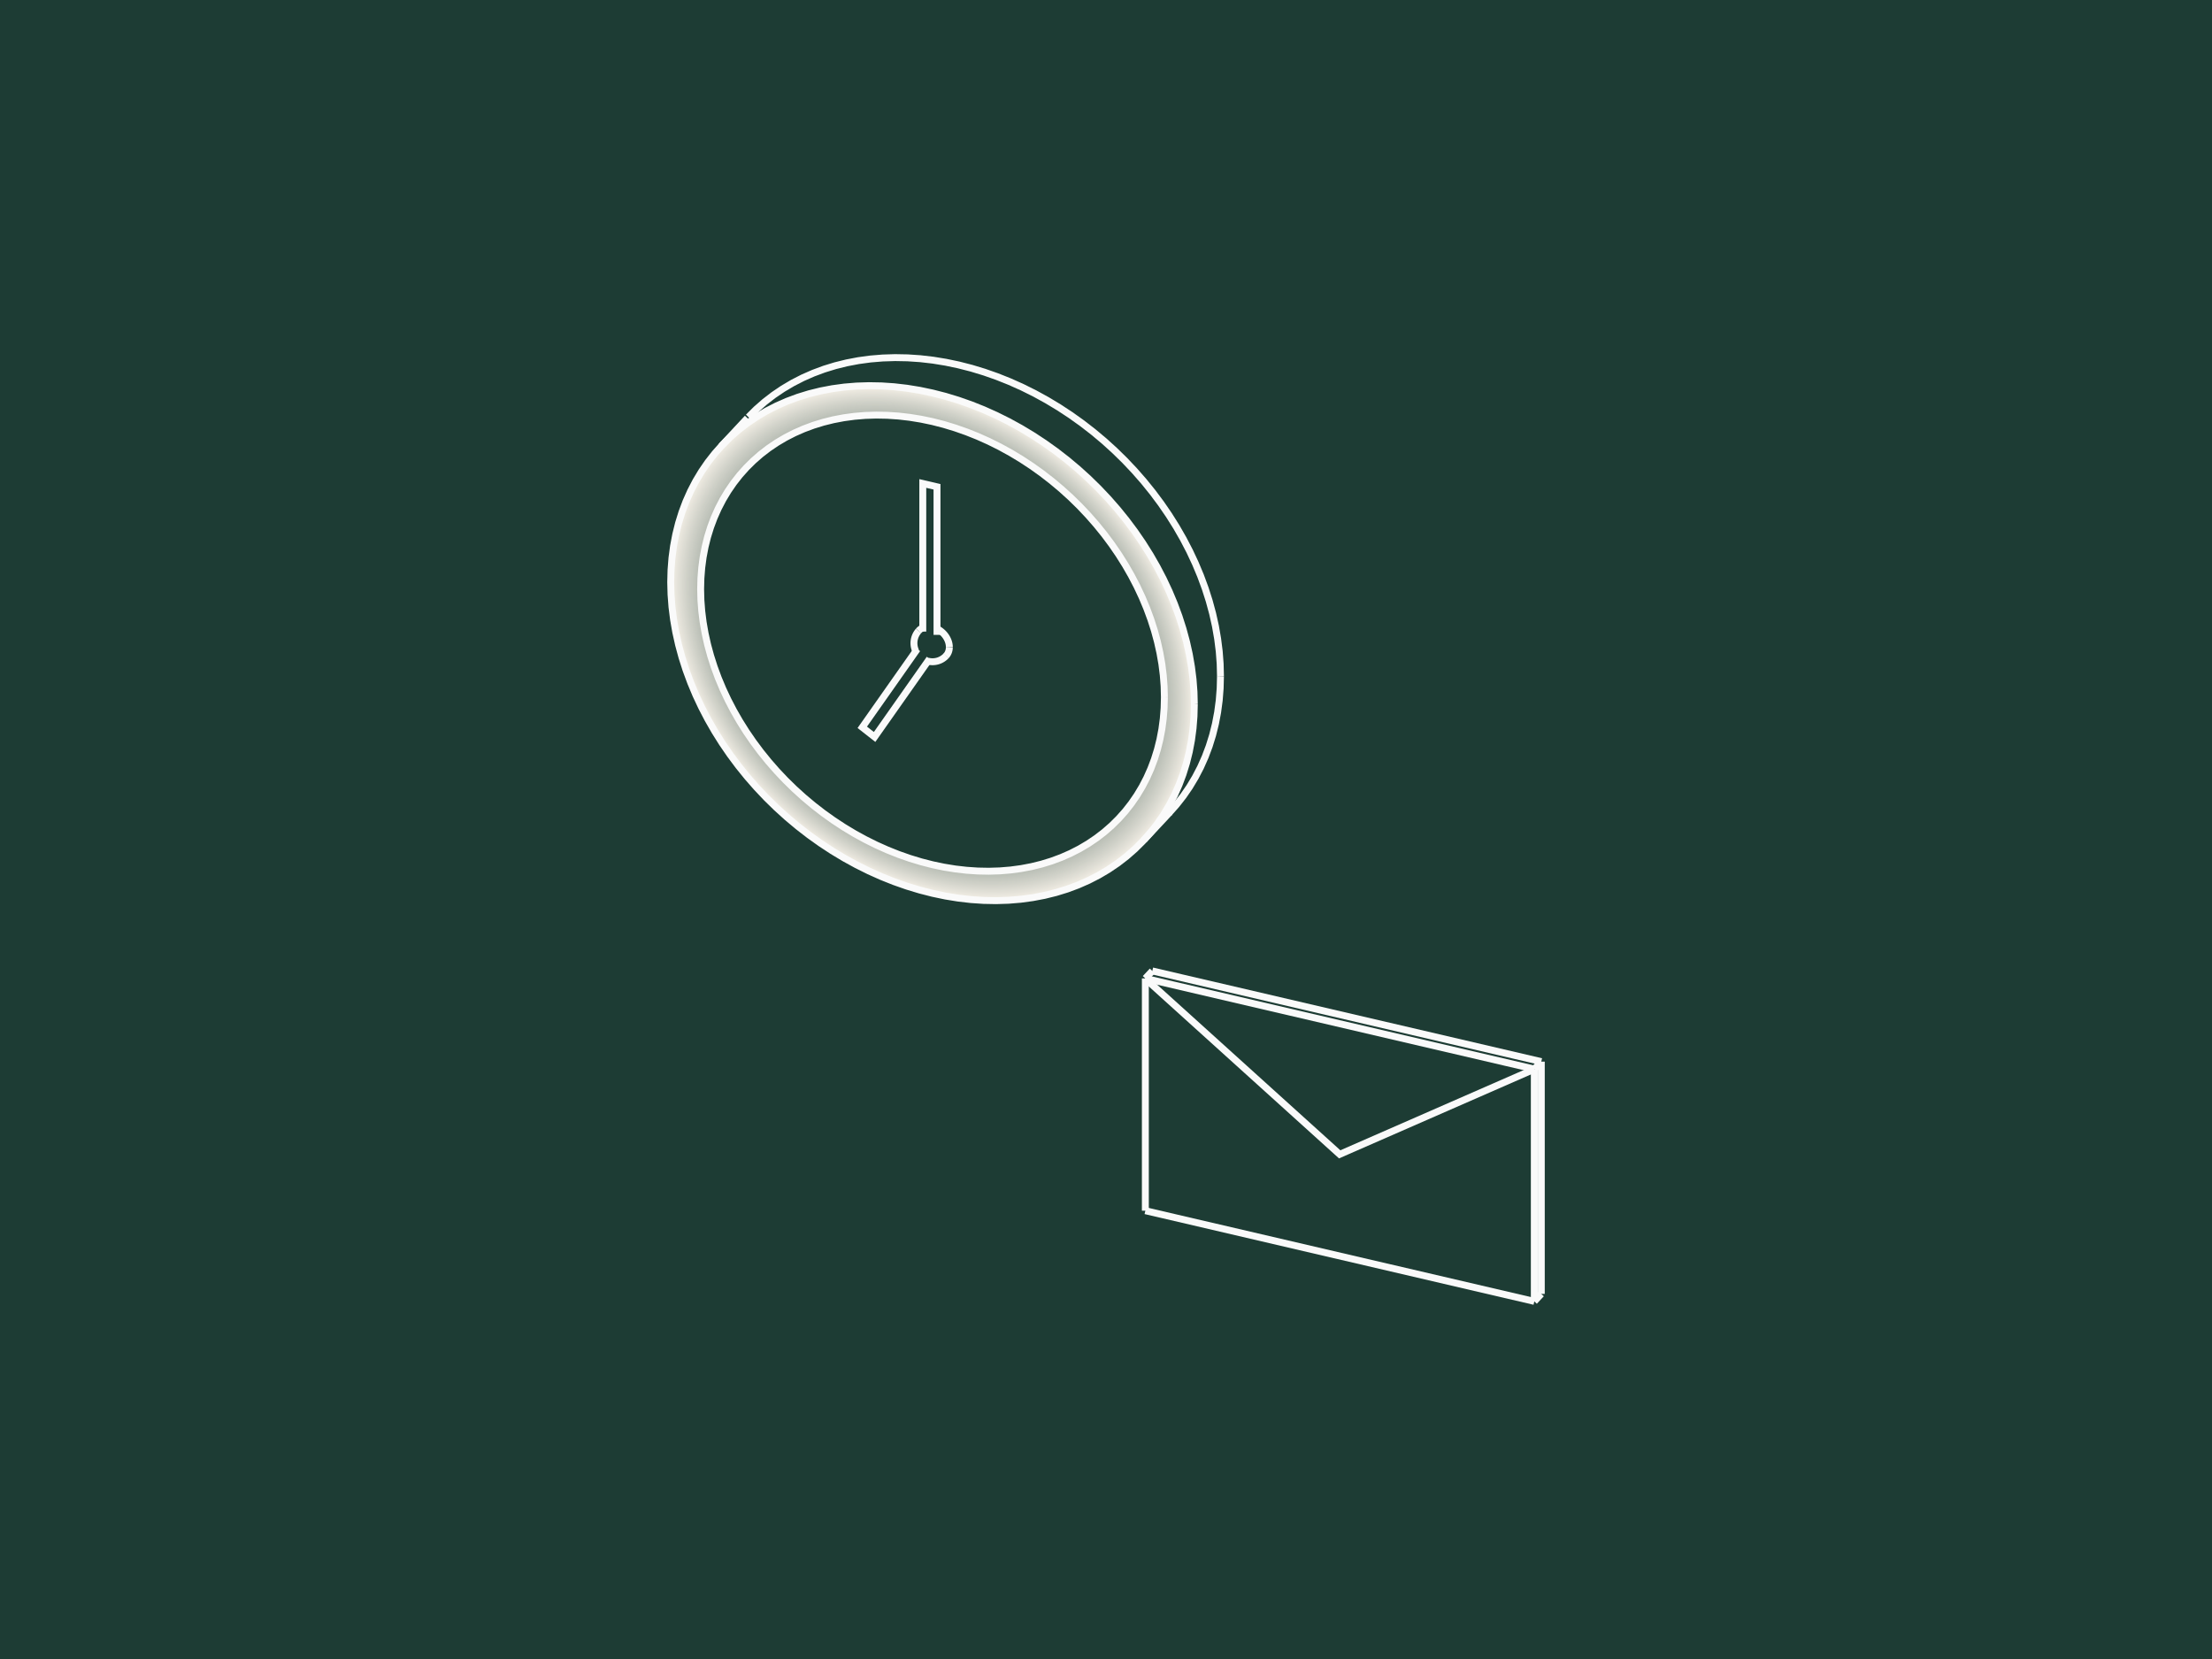
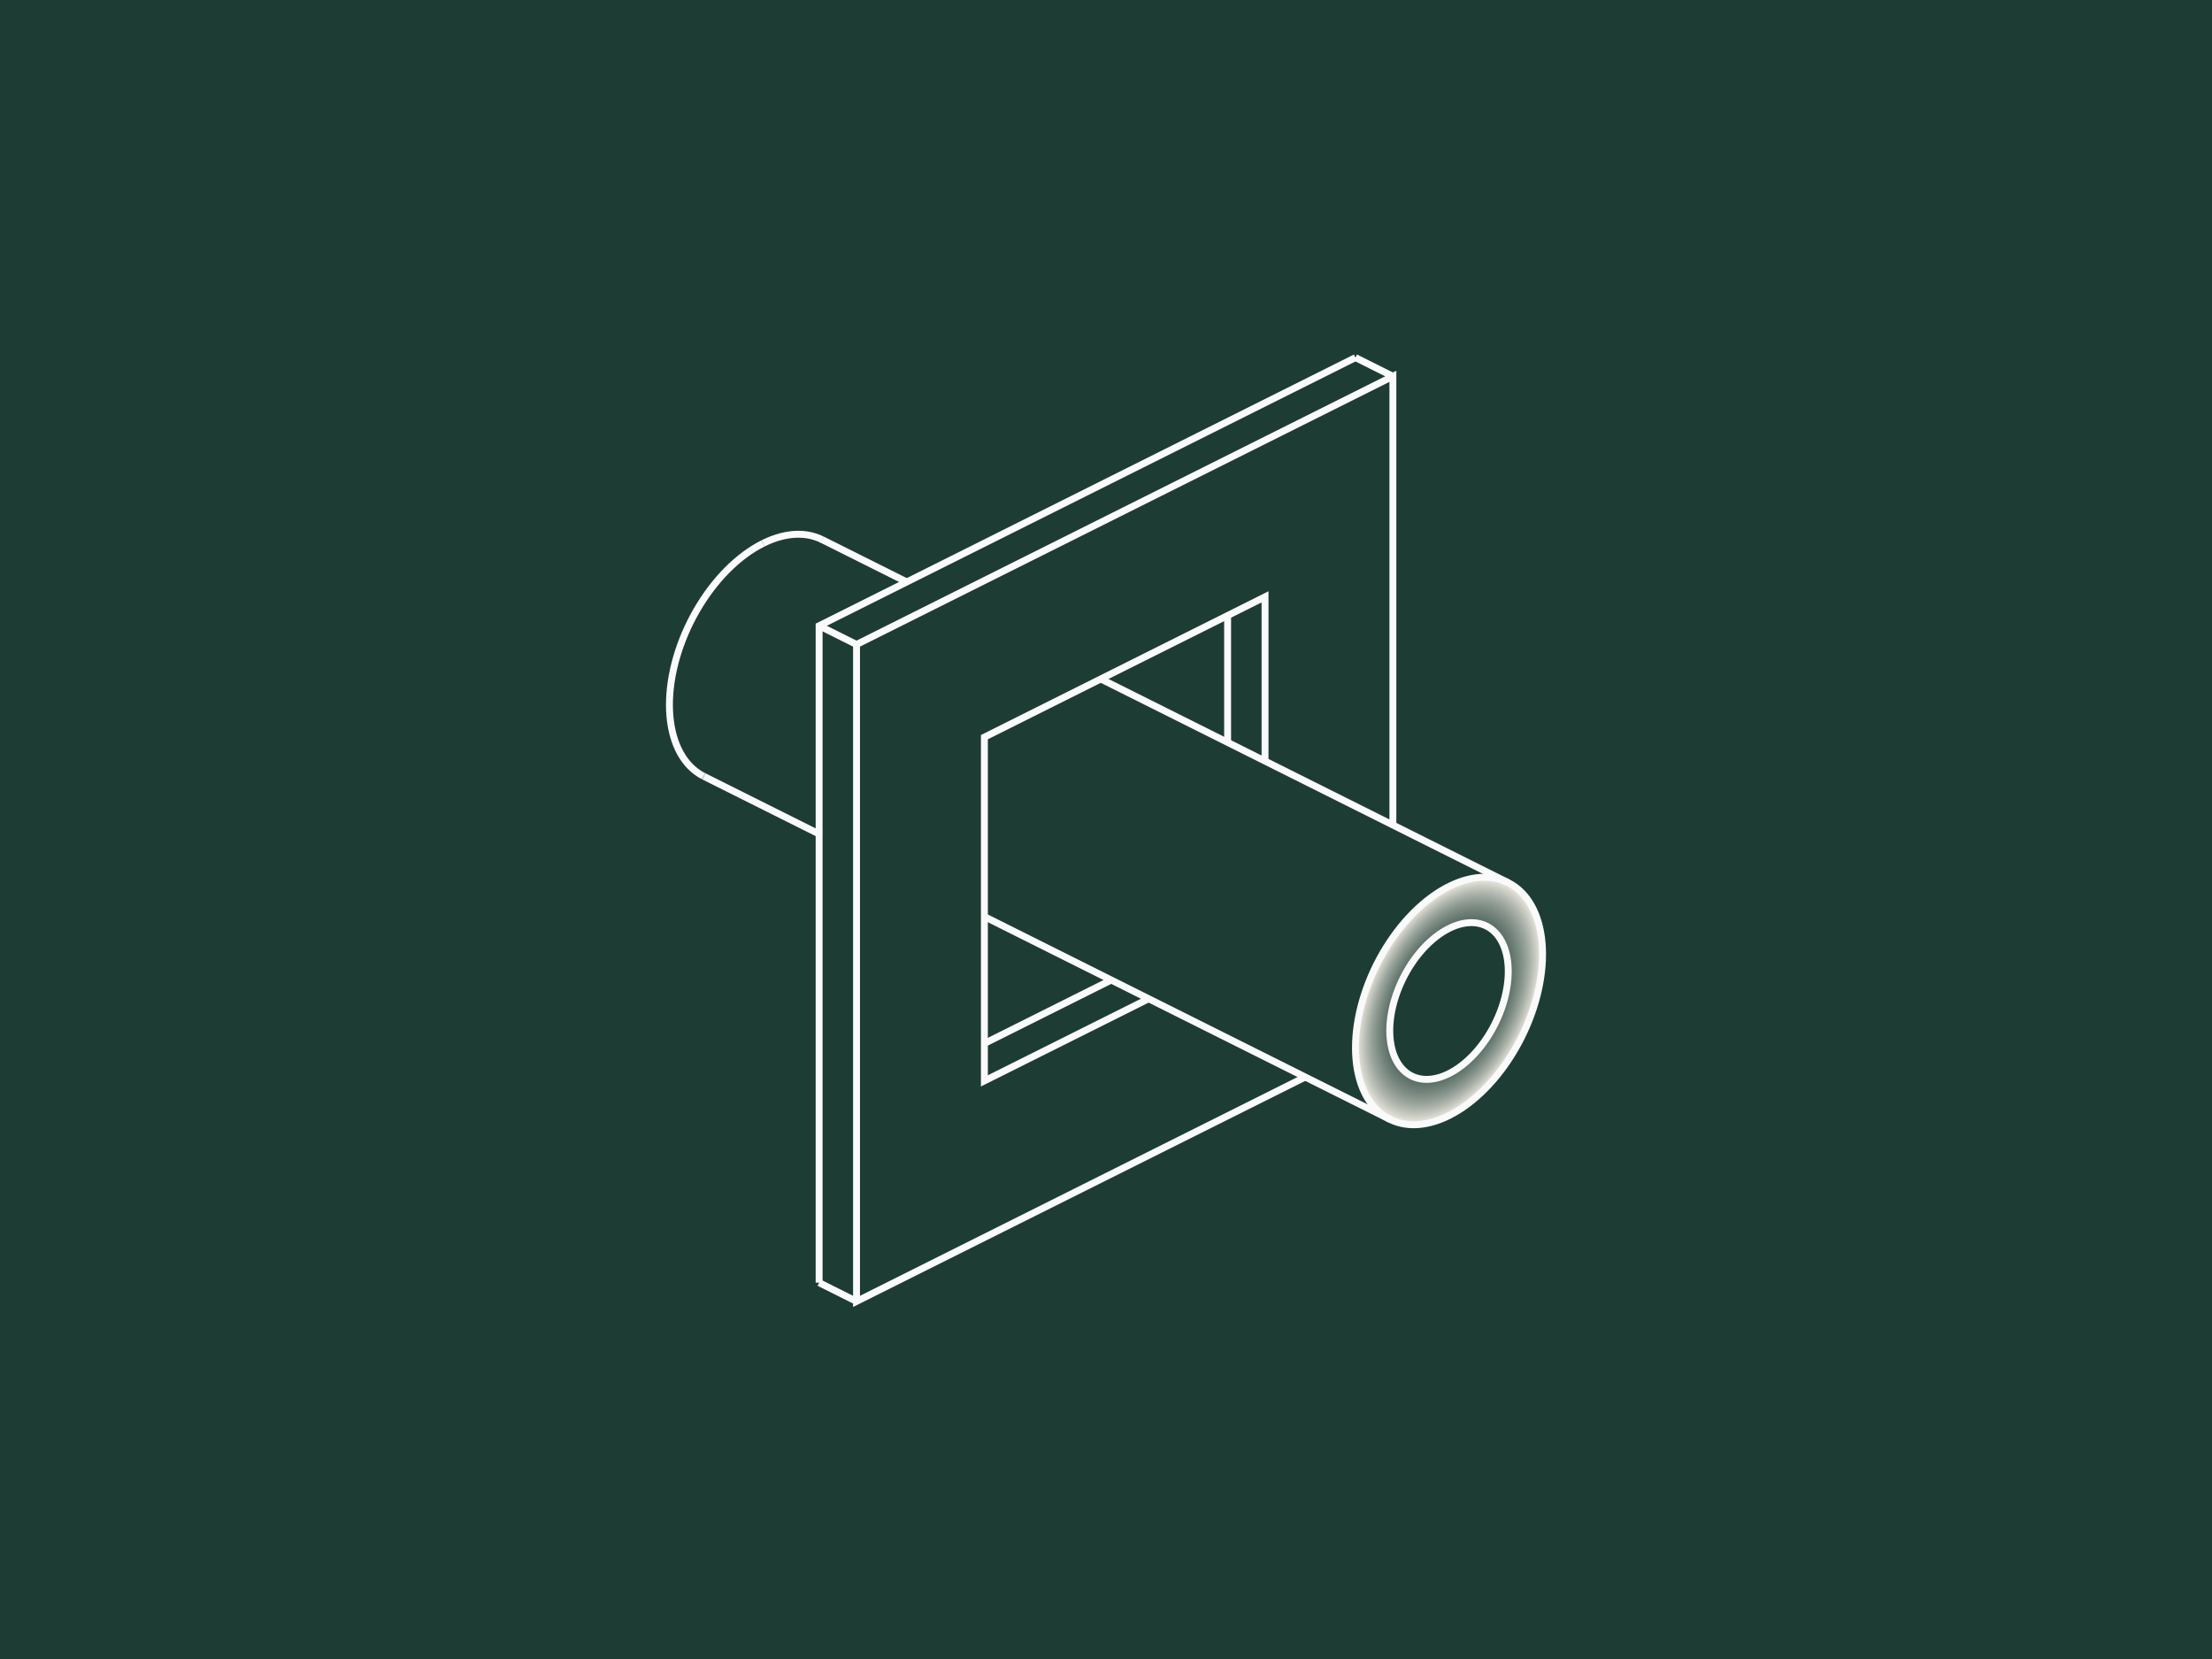
<svg xmlns="http://www.w3.org/2000/svg" width="3072" height="2304" viewBox="0 0 512 384">
  <rect width="512" height="384" fill="#1D3C34" />
  <svg x="64" y="0" width="384" height="384" viewBox="0 0 384 384">
    <defs>
-       <radialGradient id="iris-0" gradientUnits="userSpaceOnUse" cx="0" cy="0" r="1" gradientTransform="matrix(60.59802 14.12866 0 -57.90463 151.8442 148.8684)">
+       <radialGradient id="iris-0" gradientUnits="userSpaceOnUse" cx="0" cy="0" r="1" gradientTransform="matrix(0 -26.52012 -21.65359 10.82679 271.3965 231.6982)">
        <stop offset="0" stop-color="#F6F1E8" stop-opacity="0" />
        <stop offset="0.031" stop-color="#F6F1E8" stop-opacity="0" />
        <stop offset="0.062" stop-color="#F6F1E8" stop-opacity="0" />
        <stop offset="0.094" stop-color="#F6F1E8" stop-opacity="0.001" />
        <stop offset="0.125" stop-color="#F6F1E8" stop-opacity="0.002" />
        <stop offset="0.156" stop-color="#F6F1E8" stop-opacity="0.004" />
        <stop offset="0.188" stop-color="#F6F1E8" stop-opacity="0.007" />
        <stop offset="0.219" stop-color="#F6F1E8" stop-opacity="0.01" />
        <stop offset="0.25" stop-color="#F6F1E8" stop-opacity="0.016" />
        <stop offset="0.281" stop-color="#F6F1E8" stop-opacity="0.022" />
        <stop offset="0.312" stop-color="#F6F1E8" stop-opacity="0.031" />
        <stop offset="0.344" stop-color="#F6F1E8" stop-opacity="0.041" />
        <stop offset="0.375" stop-color="#F6F1E8" stop-opacity="0.053" />
        <stop offset="0.406" stop-color="#F6F1E8" stop-opacity="0.067" />
        <stop offset="0.438" stop-color="#F6F1E8" stop-opacity="0.084" />
        <stop offset="0.469" stop-color="#F6F1E8" stop-opacity="0.103" />
        <stop offset="0.5" stop-color="#F6F1E8" stop-opacity="0.125" />
        <stop offset="0.531" stop-color="#F6F1E8" stop-opacity="0.15" />
        <stop offset="0.562" stop-color="#F6F1E8" stop-opacity="0.178" />
        <stop offset="0.594" stop-color="#F6F1E8" stop-opacity="0.209" />
        <stop offset="0.625" stop-color="#F6F1E8" stop-opacity="0.244" />
        <stop offset="0.656" stop-color="#F6F1E8" stop-opacity="0.283" />
        <stop offset="0.688" stop-color="#F6F1E8" stop-opacity="0.325" />
        <stop offset="0.719" stop-color="#F6F1E8" stop-opacity="0.371" />
        <stop offset="0.75" stop-color="#F6F1E8" stop-opacity="0.422" />
        <stop offset="0.781" stop-color="#F6F1E8" stop-opacity="0.477" />
        <stop offset="0.812" stop-color="#F6F1E8" stop-opacity="0.536" />
        <stop offset="0.844" stop-color="#F6F1E8" stop-opacity="0.601" />
        <stop offset="0.875" stop-color="#F6F1E8" stop-opacity="0.67" />
        <stop offset="0.906" stop-color="#F6F1E8" stop-opacity="0.744" />
        <stop offset="0.938" stop-color="#F6F1E8" stop-opacity="0.824" />
        <stop offset="0.969" stop-color="#F6F1E8" stop-opacity="0.909" />
        <stop offset="1" stop-color="#F6F1E8" stop-opacity="1" />
      </radialGradient>
    </defs>
-     <path d="M212.442 162.997L212.369 160.139L212.15 157.253L211.786 154.348L211.278 151.429L210.626 148.504L209.833 145.58L208.9 142.664L207.829 139.762L206.624 136.883L205.287 134.033L203.821 131.218L202.23 128.446L200.517 125.723L198.687 123.056L196.744 120.451L194.693 117.914L192.539 115.452L190.287 113.071L187.942 110.775L185.511 108.572L182.998 106.466L180.41 104.461L177.753 102.564L175.034 100.778L172.259 99.108L169.435 97.558L166.568 96.132L163.666 94.833L160.736 93.664L157.784 92.627L154.818 91.727L151.844 90.964L148.871 90.34L145.905 89.858L142.953 89.517L140.022 89.32L137.12 89.266L134.254 89.356L131.429 89.589L128.654 89.965L125.935 90.482L123.278 91.141L120.691 91.938L118.178 92.873L115.746 93.943L113.401 95.144L111.149 96.476L108.995 97.933L106.944 99.513L105.001 101.213L103.171 103.026L101.459 104.951L99.868 106.981L98.402 109.112L97.064 111.339L95.859 113.656L94.788 116.058L93.856 118.539L93.062 121.093L92.411 123.715L91.902 126.396L91.538 129.132L91.319 131.916L91.246 134.74L91.319 137.598L91.538 140.483L91.902 143.389L92.411 146.308L93.062 149.233L93.856 152.157L94.788 155.073L95.859 157.974L97.064 160.854L98.402 163.704L99.868 166.519L101.459 169.291L103.171 172.014L105.001 174.681L106.944 177.286L108.995 179.823L111.149 182.285L113.401 184.666L115.746 186.961L118.178 189.165L120.691 191.271L123.278 193.276L125.935 195.173L128.654 196.959L131.429 198.628L134.254 200.178L137.12 201.605L140.022 202.904L142.953 204.073L145.905 205.109L148.871 206.01L151.844 206.773L154.818 207.397L157.784 207.879L160.736 208.219L163.666 208.417L166.568 208.471L169.435 208.381L172.259 208.148L175.034 207.772L177.753 207.254L180.41 206.596L182.998 205.798L185.511 204.864L187.942 203.794L190.287 202.592L192.539 201.261L194.693 199.804L196.744 198.223L198.687 196.524L200.517 194.71L202.23 192.786L203.821 190.756L205.287 188.625L206.624 186.398L207.829 184.081L208.9 181.679L209.833 179.198L210.626 176.643L211.278 174.022L211.786 171.341L212.15 168.605L212.369 165.821ZM205.517 161.382L205.452 158.851L205.258 156.295L204.936 153.722L204.485 151.136L203.908 148.546L203.206 145.956L202.379 143.373L201.431 140.803L200.364 138.253L199.179 135.728L197.881 133.235L196.471 130.78L194.954 128.368L193.334 126.006L191.613 123.698L189.796 121.452L187.888 119.271L185.894 117.162L183.817 115.129L181.663 113.177L179.437 111.312L177.145 109.536L174.792 107.856L172.384 106.274L169.926 104.795L167.425 103.422L164.886 102.159L162.315 101.008L159.72 99.973L157.105 99.055L154.478 98.257L151.844 97.581L149.211 97.029L146.583 96.602L143.969 96.3L141.373 96.126L138.803 96.078L136.264 96.157L133.762 96.364L131.305 96.697L128.896 97.155L126.543 97.738L124.251 98.445L122.025 99.272L119.872 100.22L117.795 101.284L115.8 102.463L113.892 103.754L112.075 105.154L110.355 106.659L108.734 108.266L107.217 109.97L105.808 111.768L104.509 113.656L103.325 115.628L102.257 117.68L101.309 119.808L100.483 122.005L99.78 124.268L99.203 126.589L98.753 128.965L98.43 131.388L98.236 133.853L98.172 136.354L98.236 138.886L98.43 141.442L98.753 144.015L99.203 146.601L99.78 149.191L100.483 151.781L101.309 154.364L102.257 156.934L103.325 159.484L104.509 162.009L105.808 164.502L107.217 166.957L108.734 169.369L110.355 171.731L112.075 174.038L113.892 176.285L115.8 178.466L117.795 180.575L119.872 182.608L122.025 184.56L124.251 186.425L126.543 188.2L128.896 189.881L131.305 191.463L133.762 192.942L136.264 194.314L138.803 195.578L141.373 196.729L143.969 197.764L146.583 198.682L149.211 199.48L151.844 200.155L154.478 200.708L157.105 201.135L159.72 201.436L162.315 201.611L164.886 201.659L167.425 201.58L169.926 201.373L172.384 201.04L174.792 200.582L177.145 199.999L179.437 199.292L181.663 198.464L183.817 197.517L185.894 196.453L187.888 195.273L189.796 193.982L191.613 192.583L193.334 191.078L194.954 189.471L196.471 187.767L197.881 185.969L199.179 184.081L200.364 182.109L201.431 180.056L202.379 177.929L203.206 175.731L203.908 173.469L204.485 171.148L204.936 168.772L205.258 166.349L205.452 163.884Z" fill-rule="evenodd" fill="url(#iris-0)" />
+     <path d="M271.396 205.178L270.334 205.741L269.274 206.367L268.219 207.054L267.172 207.8L266.135 208.604L265.111 209.463L264.102 210.376L263.11 211.34L262.138 212.353L261.189 213.413L260.264 214.517L259.366 215.663L258.497 216.847L257.66 218.066L256.855 219.319L256.085 220.601L255.352 221.911L254.658 223.243L254.004 224.596L253.392 225.967L252.824 227.351L252.3 228.745L251.822 230.147L251.391 231.552L251.009 232.958L250.675 234.36L250.392 235.757L250.159 237.143L249.977 238.517L249.847 239.873L249.769 241.211L249.743 242.525L249.769 243.813L249.847 245.072L249.977 246.299L250.159 247.491L250.392 248.644L250.675 249.757L251.009 250.827L251.391 251.85L251.822 252.824L252.3 253.748L252.824 254.619L253.392 255.434L254.004 256.192L254.658 256.892L255.352 257.53L256.085 258.107L256.855 258.619L257.66 259.067L258.497 259.449L259.366 259.764L260.264 260.011L261.189 260.191L262.138 260.301L263.11 260.343L264.102 260.316L265.111 260.219L266.135 260.054L267.172 259.821L268.219 259.52L269.274 259.152L270.334 258.718L271.396 258.218L272.459 257.655L273.519 257.029L274.574 256.343L275.621 255.597L276.658 254.793L277.682 253.934L278.691 253.021L279.683 252.056L280.655 251.043L281.604 249.983L282.529 248.879L283.427 247.734L284.296 246.55L285.133 245.33L285.938 244.078L286.708 242.795L287.441 241.486L288.135 240.153L288.789 238.8L289.401 237.43L289.969 236.046L290.493 234.651L290.971 233.25L291.402 231.844L291.784 230.439L292.118 229.036L292.401 227.64L292.634 226.253L292.816 224.88L292.946 223.523L293.024 222.186L293.05 220.871L293.024 219.583L292.946 218.324L292.816 217.097L292.634 215.906L292.401 214.752L292.118 213.639L291.784 212.57L291.402 211.547L290.971 210.572L290.493 209.648L289.969 208.778L289.401 207.962L288.789 207.204L288.135 206.505L287.441 205.866L286.708 205.29L285.938 204.777L285.133 204.329L284.296 203.948L283.427 203.633L282.529 203.385L281.604 203.206L280.655 203.095L279.683 203.054L278.691 203.081L277.682 203.177L276.658 203.342L275.621 203.575L274.574 203.877L273.519 204.245L272.459 204.679ZM271.396 214.902L270.724 215.259L270.052 215.655L269.384 216.09L268.721 216.563L268.064 217.072L267.416 217.616L266.776 218.194L266.148 218.805L265.533 219.447L264.932 220.118L264.346 220.817L263.777 221.542L263.227 222.292L262.696 223.065L262.187 223.858L261.699 224.67L261.235 225.499L260.795 226.343L260.381 227.2L259.994 228.068L259.634 228.945L259.302 229.828L258.999 230.716L258.726 231.606L258.484 232.496L258.273 233.384L258.094 234.269L257.946 235.147L257.831 236.017L257.749 236.876L257.699 237.723L257.683 238.555L257.699 239.371L257.749 240.168L257.831 240.945L257.946 241.7L258.094 242.431L258.273 243.136L258.484 243.813L258.726 244.461L258.999 245.078L259.302 245.663L259.634 246.215L259.994 246.731L260.381 247.211L260.795 247.654L261.235 248.058L261.699 248.423L262.187 248.748L262.696 249.032L263.227 249.274L263.777 249.473L264.346 249.63L264.932 249.743L265.533 249.813L266.148 249.84L266.776 249.823L267.416 249.762L268.064 249.657L268.721 249.509L269.384 249.319L270.052 249.086L270.724 248.811L271.396 248.494L272.069 248.138L272.741 247.741L273.409 247.306L274.072 246.834L274.729 246.325L275.377 245.781L276.017 245.202L276.645 244.592L277.26 243.95L277.861 243.279L278.447 242.58L279.016 241.854L279.566 241.104L280.097 240.332L280.606 239.538L281.094 238.726L281.558 237.897L281.998 237.053L282.412 236.196L282.799 235.328L283.159 234.452L283.491 233.569L283.794 232.681L284.067 231.791L284.309 230.901L284.52 230.012L284.699 229.128L284.847 228.25L284.962 227.38L285.044 226.521L285.094 225.674L285.11 224.841L285.094 224.025L285.044 223.228L284.962 222.451L284.847 221.696L284.699 220.966L284.52 220.261L284.309 219.584L284.067 218.936L283.794 218.318L283.491 217.733L283.159 217.182L282.799 216.665L282.412 216.185L281.998 215.742L281.558 215.338L281.094 214.973L280.606 214.648L280.097 214.365L279.566 214.123L279.016 213.923L278.447 213.767L277.861 213.653L277.26 213.583L276.645 213.557L276.017 213.574L275.377 213.635L274.729 213.739L274.072 213.887L273.409 214.078L272.741 214.311L272.069 214.586Z" fill-rule="evenodd" fill="url(#iris-0)" />
    <g fill="none" stroke="#FAFAFA" stroke-linejoin="miter" stroke-linecap="butt">
      <g opacity="0.35" />
      <g>
-         <path d="M218.497 156.504L218.424 153.646L218.206 150.761L217.841 147.855L217.333 144.936L216.681 142.011L215.888 139.087L214.955 136.171L213.885 133.27L212.679 130.391L211.342 127.54L209.876 124.725L208.285 121.953L206.572 119.23L204.742 116.563L202.799 113.958L200.749 111.421L198.594 108.959L196.342 106.578L193.998 104.283L191.566 102.079L189.053 99.973L186.465 97.969L183.808 96.071L181.089 94.286L178.314 92.616L175.49 91.066L172.623 89.639L169.721 88.34L166.791 87.171L163.839 86.135L160.873 85.234L157.899 84.471L154.926 83.848L151.96 83.365L149.008 83.025L146.077 82.827L143.175 82.773L140.309 82.863L137.484 83.096L134.709 83.472L131.99 83.99L129.334 84.648L126.746 85.446L124.233 86.38L121.801 87.45L119.456 88.652L117.204 89.983L115.05 91.441L112.999 93.021L111.056 94.72L109.227 96.534" stroke-width="1.6" />
-         <path d="M206.572 188.218L208.285 186.293L209.876 184.263L211.342 182.132L212.679 179.905L213.885 177.588L214.955 175.186L215.888 172.705L216.681 170.151L217.333 167.53L217.841 164.848L218.206 162.112L218.424 159.329L218.497 156.504" stroke-width="1.6" />
-         <path d="M212.442 162.997L212.369 160.139L212.15 157.253L211.786 154.348L211.278 151.429L210.626 148.504L209.833 145.58L208.9 142.664L207.829 139.762L206.624 136.883L205.287 134.033L203.821 131.218L202.23 128.446L200.517 125.723L198.687 123.056L196.744 120.451L194.693 117.914L192.539 115.452L190.287 113.071L187.942 110.775L185.511 108.572L182.998 106.466L180.41 104.461L177.753 102.564L175.034 100.778L172.259 99.108L169.435 97.558L166.568 96.132L163.666 94.833L160.736 93.664L157.784 92.627L154.818 91.727L151.844 90.964L148.871 90.34L145.905 89.858L142.953 89.517L140.022 89.32L137.12 89.266L134.254 89.356L131.429 89.589L128.654 89.965L125.935 90.482L123.278 91.141L120.691 91.938L118.178 92.873L115.746 93.943L113.401 95.144L111.149 96.476L108.995 97.933L106.944 99.513L105.001 101.213L103.171 103.026L101.459 104.951L99.868 106.981L98.402 109.112L97.064 111.339L95.859 113.656L94.788 116.058L93.856 118.539L93.062 121.093L92.411 123.715L91.902 126.396L91.538 129.132L91.319 131.916L91.246 134.74L91.319 137.598L91.538 140.483L91.902 143.389L92.411 146.308L93.062 149.233L93.856 152.157L94.788 155.073L95.859 157.974L97.064 160.854L98.402 163.704L99.868 166.519L101.459 169.291L103.171 172.014L105.001 174.681L106.944 177.286L108.995 179.823L111.149 182.285L113.401 184.666L115.746 186.961L118.178 189.165L120.691 191.271L123.278 193.276L125.935 195.173L128.654 196.959L131.429 198.628L134.254 200.178L137.12 201.605L140.022 202.904L142.953 204.073L145.905 205.109L148.871 206.01L151.844 206.773L154.818 207.397L157.784 207.879L160.736 208.219L163.666 208.417L166.568 208.471L169.435 208.381L172.259 208.148L175.034 207.772L177.753 207.254L180.41 206.596L182.998 205.798L185.511 204.864L187.942 203.794L190.287 202.592L192.539 201.261L194.693 199.804L196.744 198.223L198.687 196.524L200.517 194.71L202.23 192.786L203.821 190.756L205.287 188.625L206.624 186.398L207.829 184.081L208.9 181.679L209.833 179.198L210.626 176.643L211.278 174.022L211.786 171.341L212.15 168.605L212.369 165.821L212.442 162.997" stroke-width="1.6" />
-         <path d="M205.517 161.382L205.452 158.851L205.258 156.295L204.936 153.722L204.485 151.136L203.908 148.546L203.206 145.956L202.379 143.373L201.431 140.803L200.364 138.253L199.179 135.728L197.881 133.235L196.471 130.78L194.954 128.368L193.334 126.006L191.613 123.698L189.796 121.452L187.888 119.271L185.894 117.162L183.817 115.129L181.663 113.177L179.437 111.312L177.145 109.536L174.792 107.856L172.384 106.274L169.926 104.795L167.425 103.422L164.886 102.159L162.315 101.008L159.72 99.973L157.105 99.055L154.478 98.257L151.844 97.581L149.211 97.029L146.583 96.602L143.969 96.3L141.373 96.126L138.803 96.078L136.264 96.157L133.762 96.364L131.305 96.697L128.896 97.155L126.543 97.738L124.251 98.445L122.025 99.272L119.872 100.22L117.795 101.284L115.8 102.463L113.892 103.754L112.075 105.154L110.355 106.659L108.734 108.266L107.217 109.97L105.808 111.768L104.509 113.656L103.325 115.628L102.257 117.68L101.309 119.808L100.483 122.005L99.78 124.268L99.203 126.589L98.753 128.965L98.43 131.388L98.236 133.853L98.172 136.354L98.236 138.886L98.43 141.442L98.753 144.015L99.203 146.601L99.78 149.191L100.483 151.781L101.309 154.364L102.257 156.934L103.325 159.484L104.509 162.009L105.808 164.502L107.217 166.957L108.734 169.369L110.355 171.731L112.075 174.038L113.892 176.285L115.8 178.466L117.795 180.575L119.872 182.608L122.025 184.56L124.251 186.425L126.543 188.2L128.896 189.881L131.305 191.463L133.762 192.942L136.264 194.314L138.803 195.578L141.373 196.729L143.969 197.764L146.583 198.682L149.211 199.48L151.844 200.155L154.478 200.708L157.105 201.135L159.72 201.436L162.315 201.611L164.886 201.659L167.425 201.58L169.926 201.373L172.384 201.04L174.792 200.582L177.145 199.999L179.437 199.292L181.663 198.464L183.817 197.517L185.894 196.453L187.888 195.273L189.796 193.982L191.613 192.583L193.334 191.078L194.954 189.471L196.471 187.767L197.881 185.969L199.179 184.081L200.364 182.109L201.431 180.056L202.379 177.929L203.206 175.731L203.908 173.469L204.485 171.148L204.936 168.772L205.258 166.349L205.452 163.884L205.517 161.382" stroke-width="1.6" />
-         <path d="M149.594 146.18L149.594 111.91L152.883 112.677L152.883 146.947" stroke-width="1.6" />
-         <path d="M151.168 152.48L138.438 170.581L135.589 168.345L148.319 150.244" stroke-width="1.6" />
-         <path d="M155.74 149.777L155.731 149.531L155.706 149.283L155.665 149.033L155.607 148.782L155.533 148.532L155.443 148.283L155.338 148.037L155.218 147.794L155.083 147.556L154.935 147.323L154.773 147.097L154.599 146.879L154.413 146.669L154.216 146.468L154.008 146.278L153.792 146.099L153.567 145.932L153.335 145.777L153.096 145.635L152.852 145.508" stroke-width="1.6" />
-         <path d="M149.68 145.269L149.473 145.362L149.276 145.471L149.09 145.594L148.915 145.731L148.754 145.882L148.605 146.045" stroke-width="1.6" />
-         <path d="M154.935 151.855L155.083 151.692L155.218 151.516L155.338 151.329L155.443 151.132L155.533 150.925L155.607 150.709L155.665 150.485L155.706 150.255L155.731 150.018L155.74 149.777" stroke-width="1.6" />
-         <path d="M292.754 299.495L291.139 301.227" stroke-width="1.6" />
-         <path d="M291.139 301.227L201.108 280.235" stroke-width="1.6" />
-         <path d="M202.722 224.735L292.754 245.727" stroke-width="1.6" />
-         <path d="M292.754 245.727L292.754 299.495" stroke-width="1.6" />
-         <path d="M292.754 245.727L291.139 247.458" stroke-width="1.6" />
-         <path d="M291.139 247.458L291.139 301.227" stroke-width="1.6" />
-         <path d="M291.139 247.458L201.108 226.467" stroke-width="1.6" />
-         <path d="M201.108 226.467L201.108 280.235" stroke-width="1.6" />
-         <path d="M201.108 226.467L202.722 224.735" stroke-width="1.6" />
-         <path d="M201.075 226.501L246.091 267.19L291.107 247.493" stroke-width="1.6" />
-         <path d="M154.981 151.807L154.884 151.908L154.782 152.006L154.678 152.1L154.571 152.191L154.461 152.278L154.348 152.362L154.232 152.442L154.114 152.519L153.993 152.591L153.87 152.659L153.745 152.723L153.618 152.784L153.489 152.84L153.358 152.891L153.226 152.939L153.092 152.982L152.957 153.02L152.82 153.054L152.683 153.084L152.544 153.109L152.405 153.13L152.265 153.146L152.125 153.158L151.985 153.164L151.844 153.167L151.704 153.164L151.563 153.158L151.423 153.146L151.283 153.13L151.144 153.109L151.006 153.084L150.868 153.054L150.732 153.02" stroke-width="1.6" />
-         <path d="M147.989 150.77L147.929 150.642L147.873 150.513L147.821 150.382L147.774 150.25L147.731 150.116L147.692 149.981L147.658 149.844L147.628 149.707L147.603 149.569L147.583 149.429L147.567 149.29L147.555 149.15L147.548 149.009L147.546 148.868L147.548 148.728L147.555 148.587L147.567 148.447L147.583 148.307L147.603 148.168L147.628 148.03L147.658 147.892L147.692 147.756L147.731 147.621L147.774 147.487L147.821 147.354L147.873 147.224L147.929 147.094L147.989 146.967L148.053 146.842L148.122 146.719L148.194 146.599L148.27 146.48L148.35 146.365L148.434 146.252L148.522 146.142L148.613 146.034" stroke-width="1.6" />
-         <path d="M109.002 96.773L102.946 103.266" stroke-width="1.6" />
-         <path d="M206.797 187.979L200.742 194.471" stroke-width="1.6" />
+         <path d="M249.743 82.773L258.404 87.104" stroke-width="1.6" />
+         <path d="M125.596 144.847L134.257 149.178" stroke-width="1.6" />
+         <path d="M125.596 296.896L134.257 301.227" stroke-width="1.6" />
+         <path d="M258.404 191.264L258.404 87.104L134.257 149.178L134.257 301.227L238.07 249.32" stroke-width="1.6" />
+         <path d="M249.743 82.773L125.596 144.847L125.596 296.896" stroke-width="1.6" />
+         <path d="M228.811 176.43L228.811 138.145L163.85 170.625L163.85 250.186L201.655 231.283" stroke-width="1.6" />
+         <path d="M220.15 172.099L220.15 142.189" stroke-width="1.6" />
+         <path d="M163.708 241.595L192.994 226.952" stroke-width="1.6" />
+         <path d="M112.604 125.782L111.541 126.345L110.481 126.971L109.426 127.657L108.379 128.403L107.342 129.207L106.318 130.066L105.309 130.979L104.317 131.944L103.345 132.957L102.396 134.017L101.471 135.121L100.573 136.266L99.704 137.45L98.867 138.67L98.062 139.922L97.292 141.205L96.559 142.514L95.865 143.847L95.211 145.2L94.599 146.57L94.031 147.954L93.507 149.349L93.029 150.75L92.598 152.156L92.216 153.561L91.882 154.964L91.599 156.36L91.366 157.747L91.184 159.12L91.054 160.477L90.976 161.814L90.95 163.129L90.976 164.417L91.054 165.676L91.184 166.903L91.366 168.094L91.599 169.248L91.882 170.361L92.216 171.43L92.598 172.453L93.029 173.428L93.507 174.352L94.031 175.222L94.599 176.038L95.211 176.796L95.865 177.495L96.559 178.134L97.292 178.71L98.062 179.223L98.867 179.671" stroke-width="1.6" />
+         <path d="M126.34 124.933L125.503 124.551L124.634 124.236L123.736 123.989L122.811 123.809L121.862 123.699L120.89 123.657L119.898 123.684L118.889 123.781L117.865 123.946L116.828 124.179L115.781 124.48L114.726 124.848L113.666 125.282L112.604 125.782" stroke-width="1.6" />
+         <path d="M271.396 205.178L270.334 205.741L269.274 206.367L268.219 207.054L267.172 207.8L266.135 208.604L265.111 209.463L264.102 210.376L263.11 211.34L262.138 212.353L261.189 213.413L260.264 214.517L259.366 215.663L258.497 216.847L257.66 218.066L256.855 219.319L256.085 220.601L255.352 221.911L254.658 223.243L254.004 224.596L253.392 225.967L252.824 227.351L252.3 228.745L251.822 230.147L251.391 231.552L251.009 232.958L250.675 234.36L250.392 235.757L250.159 237.143L249.977 238.517L249.847 239.873L249.769 241.211L249.743 242.525L249.769 243.813L249.847 245.072L249.977 246.299L250.159 247.491L250.392 248.644L250.675 249.757L251.009 250.827L251.391 251.85L251.822 252.824L252.3 253.748L252.824 254.619L253.392 255.434L254.004 256.192L254.658 256.892L255.352 257.53L256.085 258.107L256.855 258.619L257.66 259.067L258.497 259.449L259.366 259.764L260.264 260.011L261.189 260.191L262.138 260.301L263.11 260.343L264.102 260.316L265.111 260.219L266.135 260.054L267.172 259.821L268.219 259.52L269.274 259.152L270.334 258.718L271.396 258.218L272.459 257.655L273.519 257.029L274.574 256.343L275.621 255.597L276.658 254.793L277.682 253.934L278.691 253.021L279.683 252.056L280.655 251.043L281.604 249.983L282.529 248.879L283.427 247.734L284.296 246.55L285.133 245.33L285.938 244.078L286.708 242.795L287.441 241.486L288.135 240.153L288.789 238.8L289.401 237.43L289.969 236.046L290.493 234.651L290.971 233.25L291.402 231.844L291.784 230.439L292.118 229.036L292.401 227.64L292.634 226.253L292.816 224.88L292.946 223.523L293.024 222.186L293.05 220.871L293.024 219.583L292.946 218.324L292.816 217.097L292.634 215.906L292.401 214.752L292.118 213.639L291.784 212.57L291.402 211.547L290.971 210.572L290.493 209.648L289.969 208.778L289.401 207.962L288.789 207.204L288.135 206.505L287.441 205.866L286.708 205.29L285.938 204.777L285.133 204.329L284.296 203.948L283.427 203.633L282.529 203.385L281.604 203.206L280.655 203.095L279.683 203.054L278.691 203.081L277.682 203.177L276.658 203.342L275.621 203.575L274.574 203.877L273.519 204.245L272.459 204.679L271.396 205.178" stroke-width="1.6" />
+         <path d="M271.396 214.902L270.724 215.259L270.052 215.655L269.384 216.09L268.721 216.563L268.064 217.072L267.416 217.616L266.776 218.194L266.148 218.805L265.533 219.447L264.932 220.118L264.346 220.817L263.777 221.542L263.227 222.292L262.696 223.065L262.187 223.858L261.699 224.67L261.235 225.499L260.795 226.343L260.381 227.2L259.994 228.068L259.634 228.945L259.302 229.828L258.999 230.716L258.726 231.606L258.484 232.496L258.273 233.384L258.094 234.269L257.946 235.147L257.831 236.017L257.749 236.876L257.699 237.723L257.683 238.555L257.699 239.371L257.749 240.168L257.831 240.945L257.946 241.7L258.094 242.431L258.273 243.136L258.484 243.813L258.726 244.461L258.999 245.078L259.302 245.663L259.634 246.215L259.994 246.731L260.381 247.211L260.795 247.654L261.235 248.058L261.699 248.423L262.187 248.748L262.696 249.032L263.227 249.274L263.777 249.473L264.346 249.63L264.932 249.743L265.533 249.813L266.148 249.84L266.776 249.823L267.416 249.762L268.064 249.657L268.721 249.509L269.384 249.319L270.052 249.086L270.724 248.811L271.396 248.494L272.069 248.138L272.741 247.741L273.409 247.306L274.072 246.834L274.729 246.325L275.377 245.781L276.017 245.202L276.645 244.592L277.26 243.95L277.861 243.279L278.447 242.58L279.016 241.854L279.566 241.104L280.097 240.332L280.606 239.538L281.094 238.726L281.558 237.897L281.998 237.053L282.412 236.196L282.799 235.328L283.159 234.452L283.491 233.569L283.794 232.681L284.067 231.791L284.309 230.901L284.52 230.012L284.699 229.128L284.847 228.25L284.962 227.38L285.044 226.521L285.094 225.674L285.11 224.841L285.094 224.025L285.044 223.228L284.962 222.451L284.847 221.696L284.699 220.966L284.52 220.261L284.309 219.584L284.067 218.936L283.794 218.318L283.491 217.733L283.159 217.182L282.799 216.665L282.412 216.185L281.998 215.742L281.558 215.338L281.094 214.973L280.606 214.648L280.097 214.365L279.566 214.123L279.016 213.923L278.447 213.767L277.861 213.653L277.26 213.583L276.645 213.557L276.017 213.574L275.377 213.635L274.729 213.739L274.072 213.887L273.409 214.078L272.741 214.311L272.069 214.586L271.396 214.902" stroke-width="1.6" />
+         <path d="M98.909 179.692L125.732 193.103" stroke-width="1.6" />
+         <path d="M163.821 212.148L257.702 259.088" stroke-width="1.6" />
+         <path d="M126.298 124.912L146.148 134.836" stroke-width="1.6" />
+         <path d="M190.674 157.1L285.091 204.308" stroke-width="1.6" />
      </g>
      <g />
    </g>
  </svg>
</svg>
